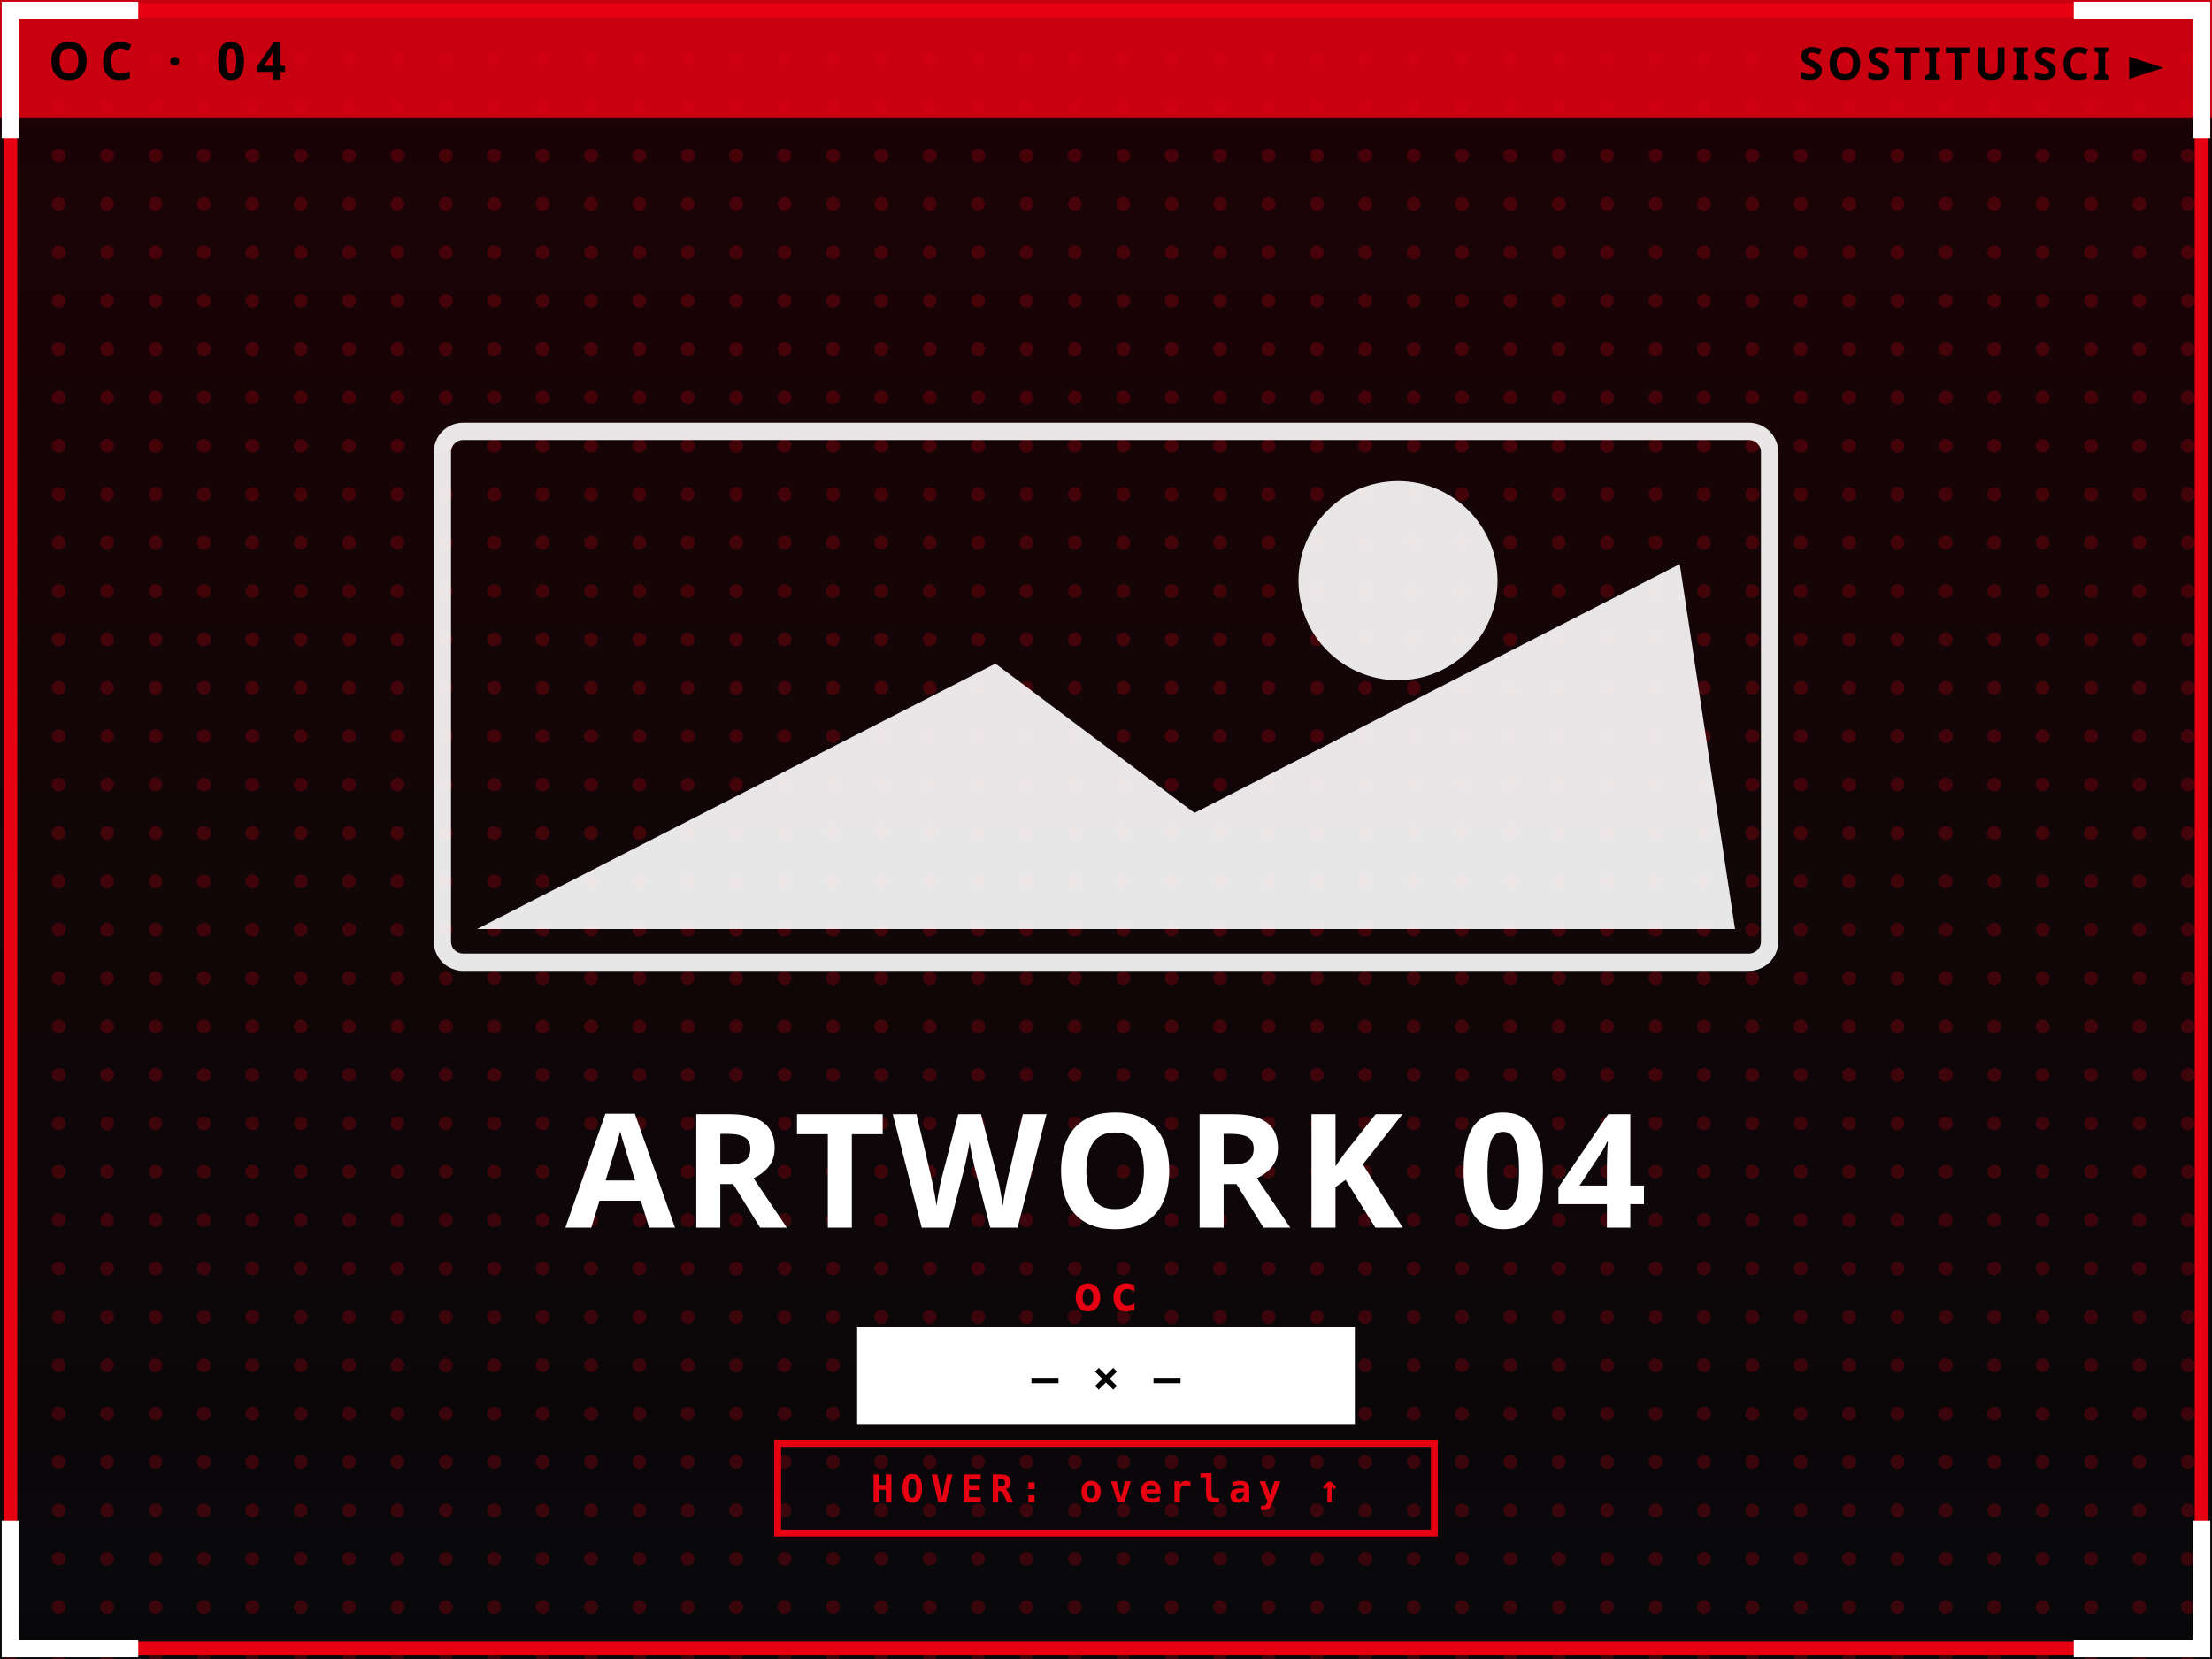
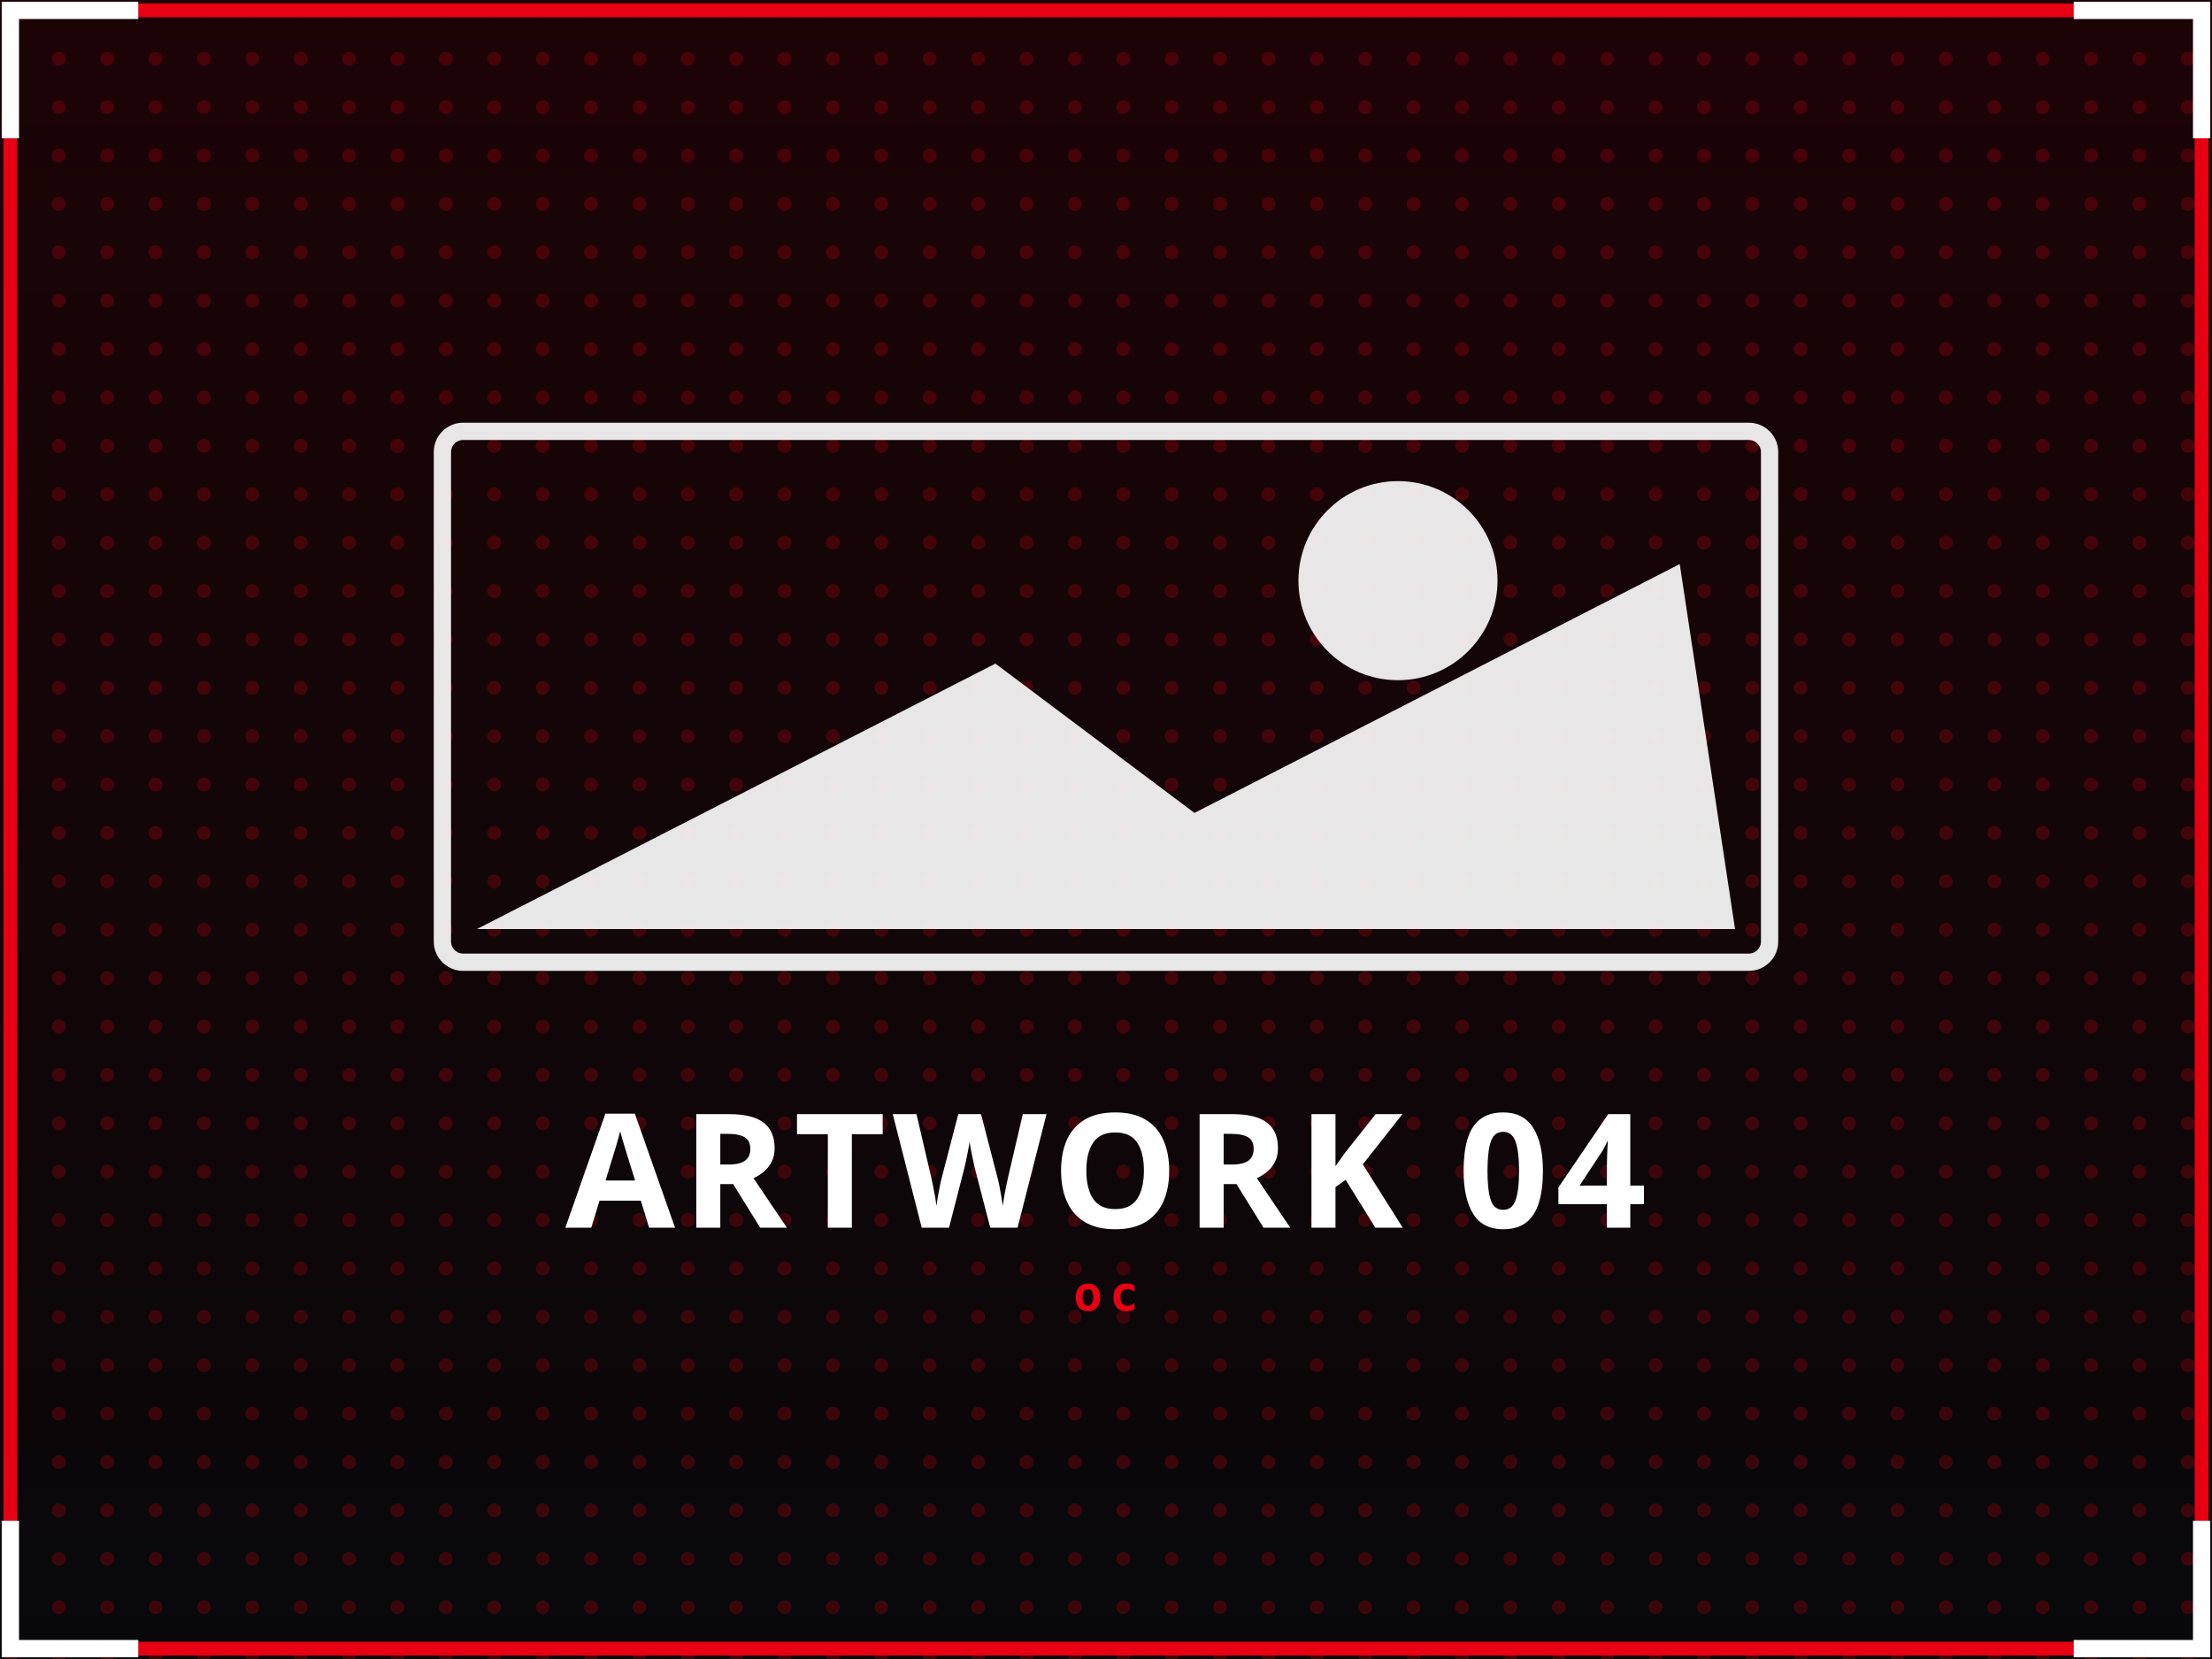
<svg xmlns="http://www.w3.org/2000/svg" viewBox="0 0 640 480" font-family="'Arial Narrow',Impact,sans-serif">
  <defs>
    <pattern id="d640480" width="14" height="14" patternUnits="userSpaceOnUse">
      <circle cx="3" cy="3" r="2" fill="#e60012" opacity="0.22" />
    </pattern>
    <linearGradient id="g640480" x1="0" y1="0" x2="0" y2="1">
      <stop offset="0%" stop-color="#1c0306" />
      <stop offset="100%" stop-color="#08080a" />
    </linearGradient>
  </defs>
  <rect width="640" height="480" fill="url(#g640480)" />
  <rect width="640" height="480" fill="url(#d640480)" />
-   <g opacity="0.85">
-     <rect x="0" y="0" width="640" height="34" fill="#e60012" />
-     <text x="14" y="23" fill="#000" font-size="15" font-weight="bold" letter-spacing="3">OC · 04</text>
-     <text x="626" y="23" fill="#000" font-size="13" font-weight="bold" letter-spacing="1" text-anchor="end">SOSTITUISCI ►</text>
-   </g>
  <rect x="128.0" y="124.8" width="384.0" height="153.6" rx="6" fill="none" stroke="#fff" stroke-width="5" opacity="0.9" />
  <circle cx="404.48" cy="168.0" r="28.8" fill="#fff" opacity="0.9" />
  <path d="M138.0,268.8 L288.0,192.0 L345.6,235.2 L486.0,163.2 L502.0,268.8 Z" fill="#fff" opacity="0.9" />
  <text x="320.0" y="355.2" fill="#fff" font-size="46" font-weight="bold" text-anchor="middle" letter-spacing="2">ARTWORK 04</text>
  <text x="320.0" y="379.2" fill="#e60012" font-size="14" font-weight="bold" text-anchor="middle" letter-spacing="2" font-family="monospace">oc</text>
-   <rect x="248.0" y="384.0" width="144" height="28" fill="#fff" />
-   <text x="320.0" y="403.0" fill="#000" font-size="13" font-weight="bold" text-anchor="middle" letter-spacing="1" font-family="monospace">— × —</text>
-   <rect x="225.0" y="417.6" width="190" height="26" fill="none" stroke="#e60012" stroke-width="2" />
-   <text x="320.0" y="434.6" fill="#e60012" font-size="11" font-weight="bold" text-anchor="middle" letter-spacing="2" font-family="monospace">HOVER: overlay ↑</text>
  <rect x="3" y="3" width="634" height="474" fill="none" stroke="#e60012" stroke-width="4" />
  <path d="M3,40 L3,3 L40,3" fill="none" stroke="#fff" stroke-width="5" />
  <path d="M600,3 L637,3 L637,40" fill="none" stroke="#fff" stroke-width="5" />
  <path d="M3,440 L3,477 L40,477" fill="none" stroke="#fff" stroke-width="5" />
  <path d="M600,477 L637,477 L637,440" fill="none" stroke="#fff" stroke-width="5" />
</svg>
